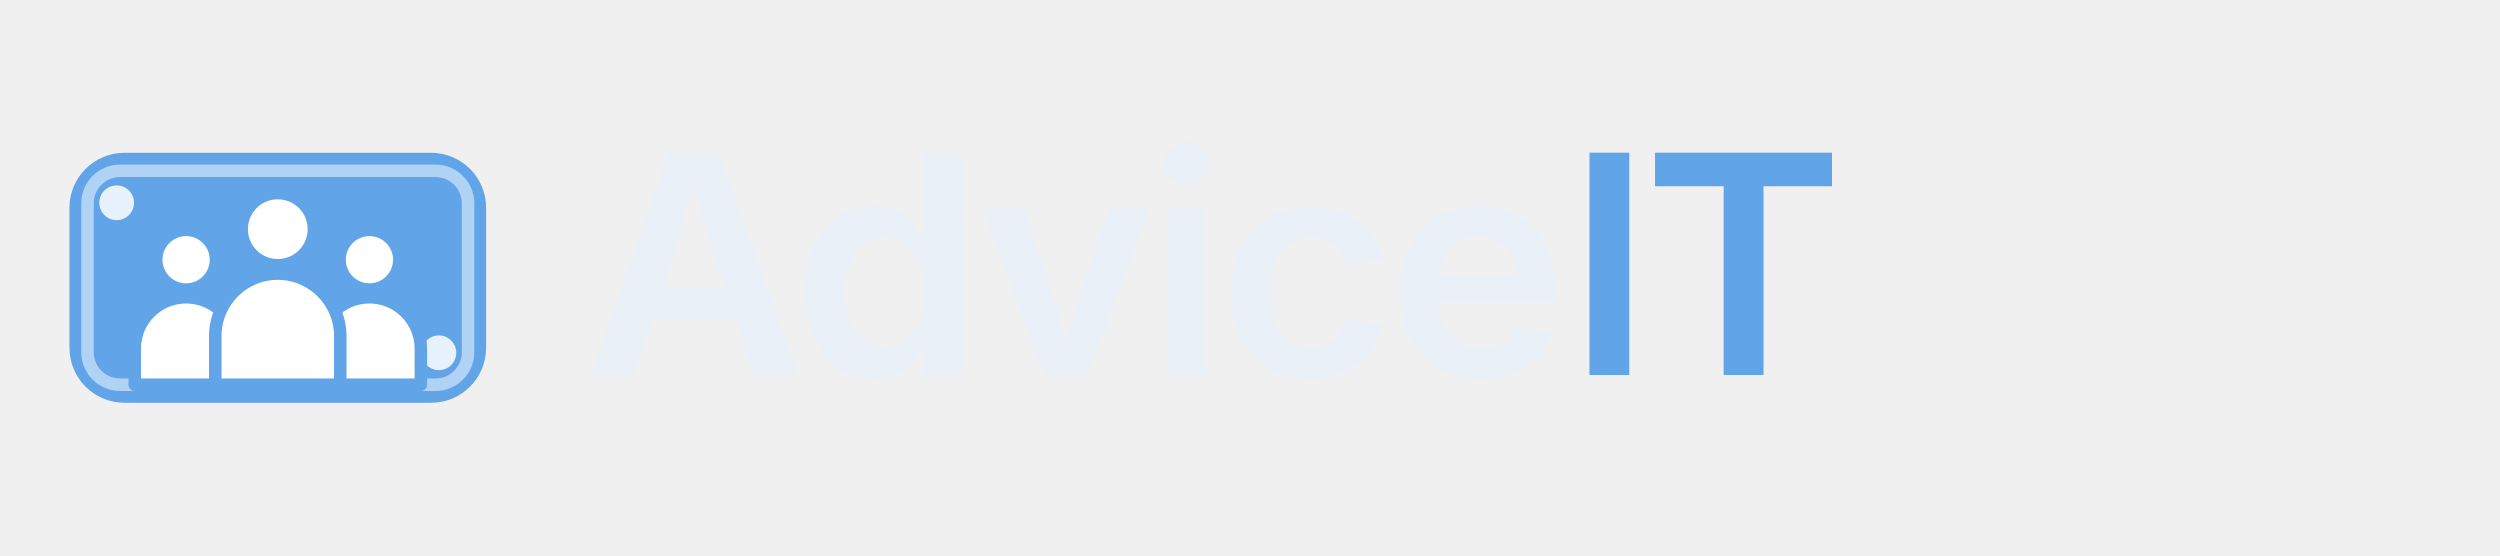
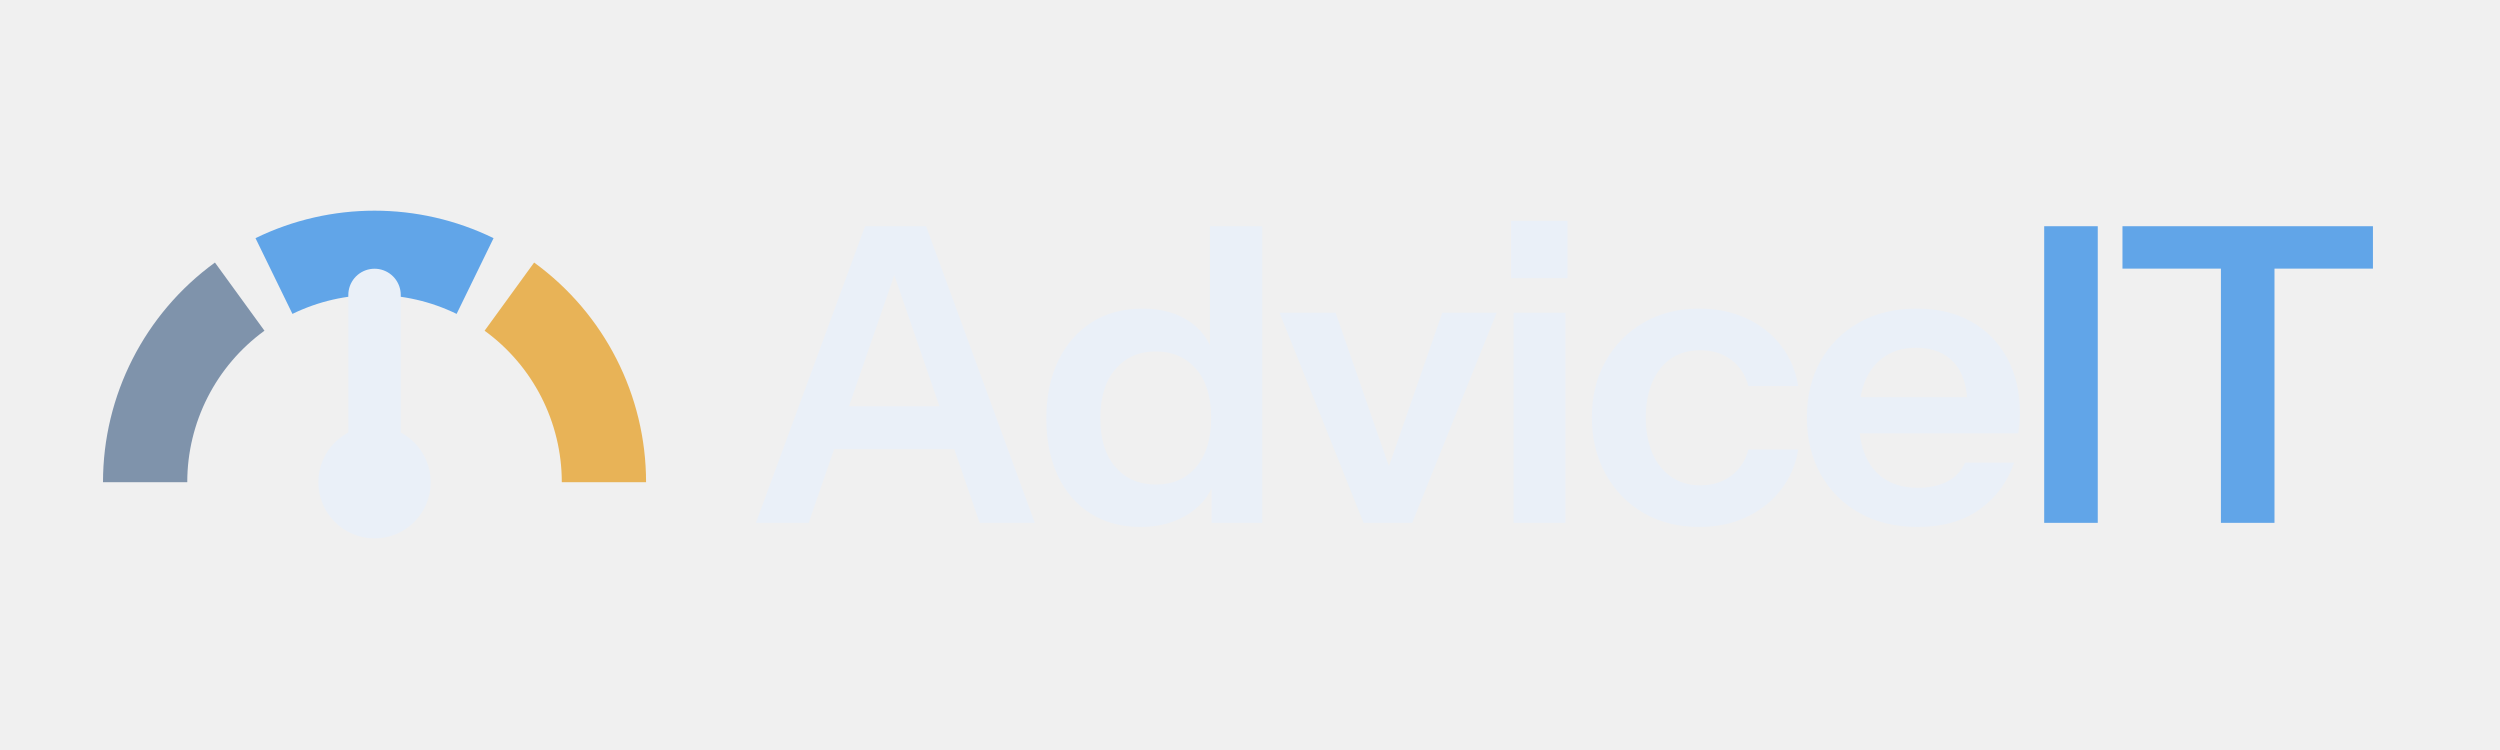
- <svg xmlns="http://www.w3.org/2000/svg" width="720" height="160" viewBox="0 0 720 160" fill="none">
+ <svg xmlns="http://www.w3.org/2000/svg" width="534" height="160" viewBox="0 0 534 160" fill="none">
  <g transform="translate(16 16) scale(4)">
-     <rect x="1" y="7" width="30" height="18" rx="3.96" fill="#61a5e8" />
-     <rect x="2.3" y="8.3" width="27.4" height="15.4" rx="2.34" fill="none" stroke="#ffffff" stroke-opacity="0.5" stroke-width="0.9" />
-     <circle cx="4.4" cy="10.6" r="1.25" fill="#ffffff" fill-opacity="0.85" />
-     <circle cx="27.6" cy="21.4" r="1.25" fill="#ffffff" fill-opacity="0.85" />
-     <g fill="#ffffff" stroke="#61a5e8" stroke-width="0.9" stroke-linejoin="round">
-       <circle cx="9.4" cy="14.7" r="2.15" />
-       <path d="M5.7 23.7 L5.7 21.1 A3.7 3.7 0 0 1 13.1 21.1 L13.1 23.7 Z" />
-     </g>
-     <g fill="#ffffff" stroke="#61a5e8" stroke-width="0.9" stroke-linejoin="round">
-       <circle cx="22.6" cy="14.7" r="2.15" />
-       <path d="M18.9 23.7 L18.9 21.1 A3.7 3.7 0 0 1 26.3 21.1 L26.3 23.7 Z" />
-     </g>
-     <g fill="#ffffff" stroke="#61a5e8" stroke-width="0.9" stroke-linejoin="round">
-       <circle cx="16" cy="12.5" r="2.6" />
-       <path d="M11.5 23.7 L11.5 20.2 A4.5 4.5 0 0 1 20.5 20.2 L20.5 23.7 Z" />
-     </g>
+     <path d="M3.75 21.75A12.25 12.25 0 0 1 8.8 11.84" stroke="#7f93ab" stroke-width="4.5" />
+     <path d="M10.63 10.74A12.25 12.25 0 0 1 21.37 10.74" stroke="#61a5e8" stroke-width="4.5" />
+     <path d="M23.2 11.84A12.25 12.25 0 0 1 28.25 21.75" stroke="#e8b357" stroke-width="4.5" />
+     <path d="M16 21.75V11.75" stroke="#eaf0f8" stroke-width="2.8" stroke-linecap="round" />
+     <circle cx="16" cy="21.75" r="3" fill="#eaf0f8" />
  </g>
-   <text x="168" y="108" font-family="Instrument Sans, Inter, Segoe UI, Helvetica, Arial, sans-serif" font-size="88" font-weight="600" letter-spacing="-2.6" fill="#eaf0f8">Advice<tspan fill="#61a5e8">IT</tspan>
-   </text>
+   <path fill="#eaf0f8" d="M172.73 111.68L161.46 111.68L184.78 48.32L194.64 48.32L172.73 111.68ZM221.04 111.68L209.25 111.68L187.42 48.32L197.81 48.32L221.04 111.68ZM173.52 95.93L173.52 86.78L208.19 86.78L208.19 95.93L173.52 95.93ZM269.62 111.68L258.79 111.68L258.79 101.56L259.67 101.74Q258.53 106.66 254.13 109.61Q249.73 112.56 243.66 112.56L243.66 112.56Q237.50 112.56 232.96 109.70Q228.43 106.84 225.97 101.65Q223.50 96.46 223.50 89.42L223.50 89.42Q223.50 82.29 226.06 77.01Q228.61 71.73 233.23 68.82Q237.85 65.92 244.01 65.92L244.01 65.92Q250.34 65.92 254.48 68.96Q258.62 71.99 259.58 77.36L259.58 77.36L258.44 77.45L258.44 48.32L269.62 48.32L269.62 111.68ZM246.91 103.50L246.91 103.50Q252.28 103.50 255.49 99.76Q258.70 96.02 258.70 89.24L258.70 89.24Q258.70 82.46 255.45 78.77Q252.19 75.07 246.82 75.07L246.82 75.07Q241.54 75.07 238.29 78.81Q235.03 82.55 235.03 89.33L235.03 89.33Q235.03 96.10 238.29 99.80Q241.54 103.50 246.91 103.50ZM301.65 111.68L291.26 111.68L273.31 66.80L285.28 66.80L299.62 108.07L293.73 108.07L308.07 66.80L319.69 66.80L301.65 111.68ZM334.38 111.68L323.30 111.68L323.30 66.80L334.38 66.80L334.38 111.68ZM334.82 59.41L322.77 59.41L322.77 47.18L334.82 47.18L334.82 59.41ZM362.98 112.56L362.98 112.56Q356.21 112.56 351.06 109.57Q345.91 106.58 342.96 101.25Q340.02 95.93 340.02 89.15L340.02 89.15Q340.02 82.38 342.96 77.14Q345.91 71.90 351.06 68.91Q356.21 65.92 362.98 65.92L362.98 65.92Q368.53 65.92 373.02 67.99Q377.50 70.06 380.41 73.80Q383.31 77.54 384.10 82.46L384.10 82.46L373.46 82.46Q372.49 78.86 369.76 76.83Q367.03 74.81 363.16 74.81L363.16 74.81Q359.55 74.81 356.96 76.57Q354.36 78.33 352.95 81.58Q351.54 84.84 351.54 89.15L351.54 89.15Q351.54 93.55 352.95 96.81Q354.36 100.06 357 101.87Q359.64 103.67 363.16 103.67L363.16 103.67Q367.03 103.67 369.76 101.65Q372.49 99.62 373.46 96.02L373.46 96.02L384.10 96.02Q383.31 100.94 380.36 104.68Q377.42 108.42 372.97 110.49Q368.53 112.56 362.98 112.56ZM409.62 112.56L409.62 112.56Q402.50 112.56 397.17 109.57Q391.85 106.58 388.90 101.30Q385.95 96.02 385.95 89.15L385.95 89.15Q385.95 82.29 388.90 77.05Q391.85 71.82 397.13 68.87Q402.41 65.92 409.45 65.92L409.45 65.92Q416.14 65.92 421.06 68.69Q425.99 71.46 428.72 76.48Q431.45 81.50 431.45 88.18L431.45 88.18Q431.45 89.42 431.36 90.47Q431.27 91.53 431.10 92.58L431.10 92.58L392.82 92.58L392.82 84.84L422.56 84.84L420.27 86.95Q420.27 80.62 417.37 77.45Q414.46 74.28 409.27 74.28L409.27 74.28Q403.64 74.28 400.34 78.15Q397.04 82.02 397.04 89.33L397.04 89.33Q397.04 96.54 400.34 100.37Q403.64 104.20 409.71 104.20L409.71 104.20Q413.23 104.20 415.87 102.88Q418.51 101.56 419.74 98.83L419.74 98.83L430.22 98.83Q428.02 105.17 422.78 108.86Q417.54 112.56 409.62 112.56Z" />
+   <path fill="#61a5e8" d="M448.08 111.68L436.64 111.68L436.64 48.32L448.08 48.32L448.08 111.68ZM485.83 111.68L474.39 111.68L474.39 57.38L453.36 57.38L453.36 48.32L506.86 48.32L506.86 57.38L485.83 57.38L485.83 111.68Z" />
</svg>
